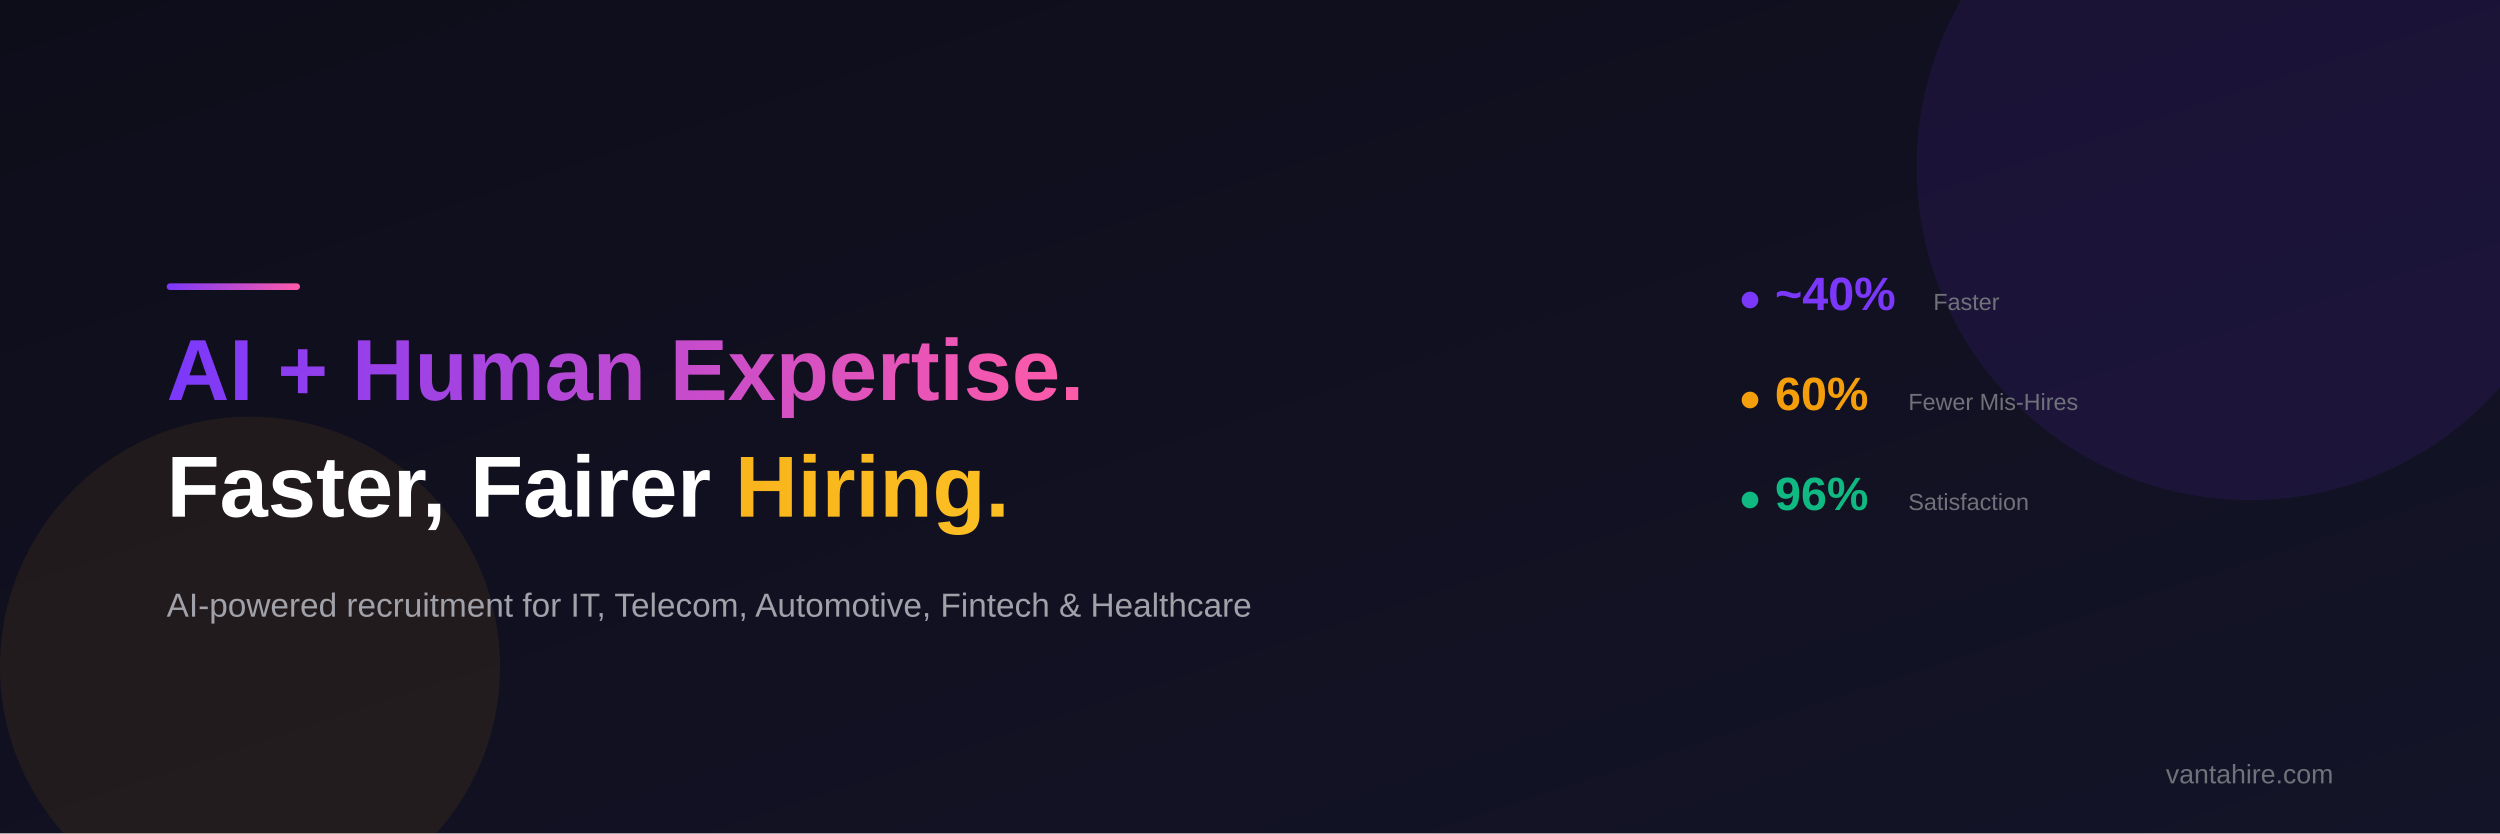
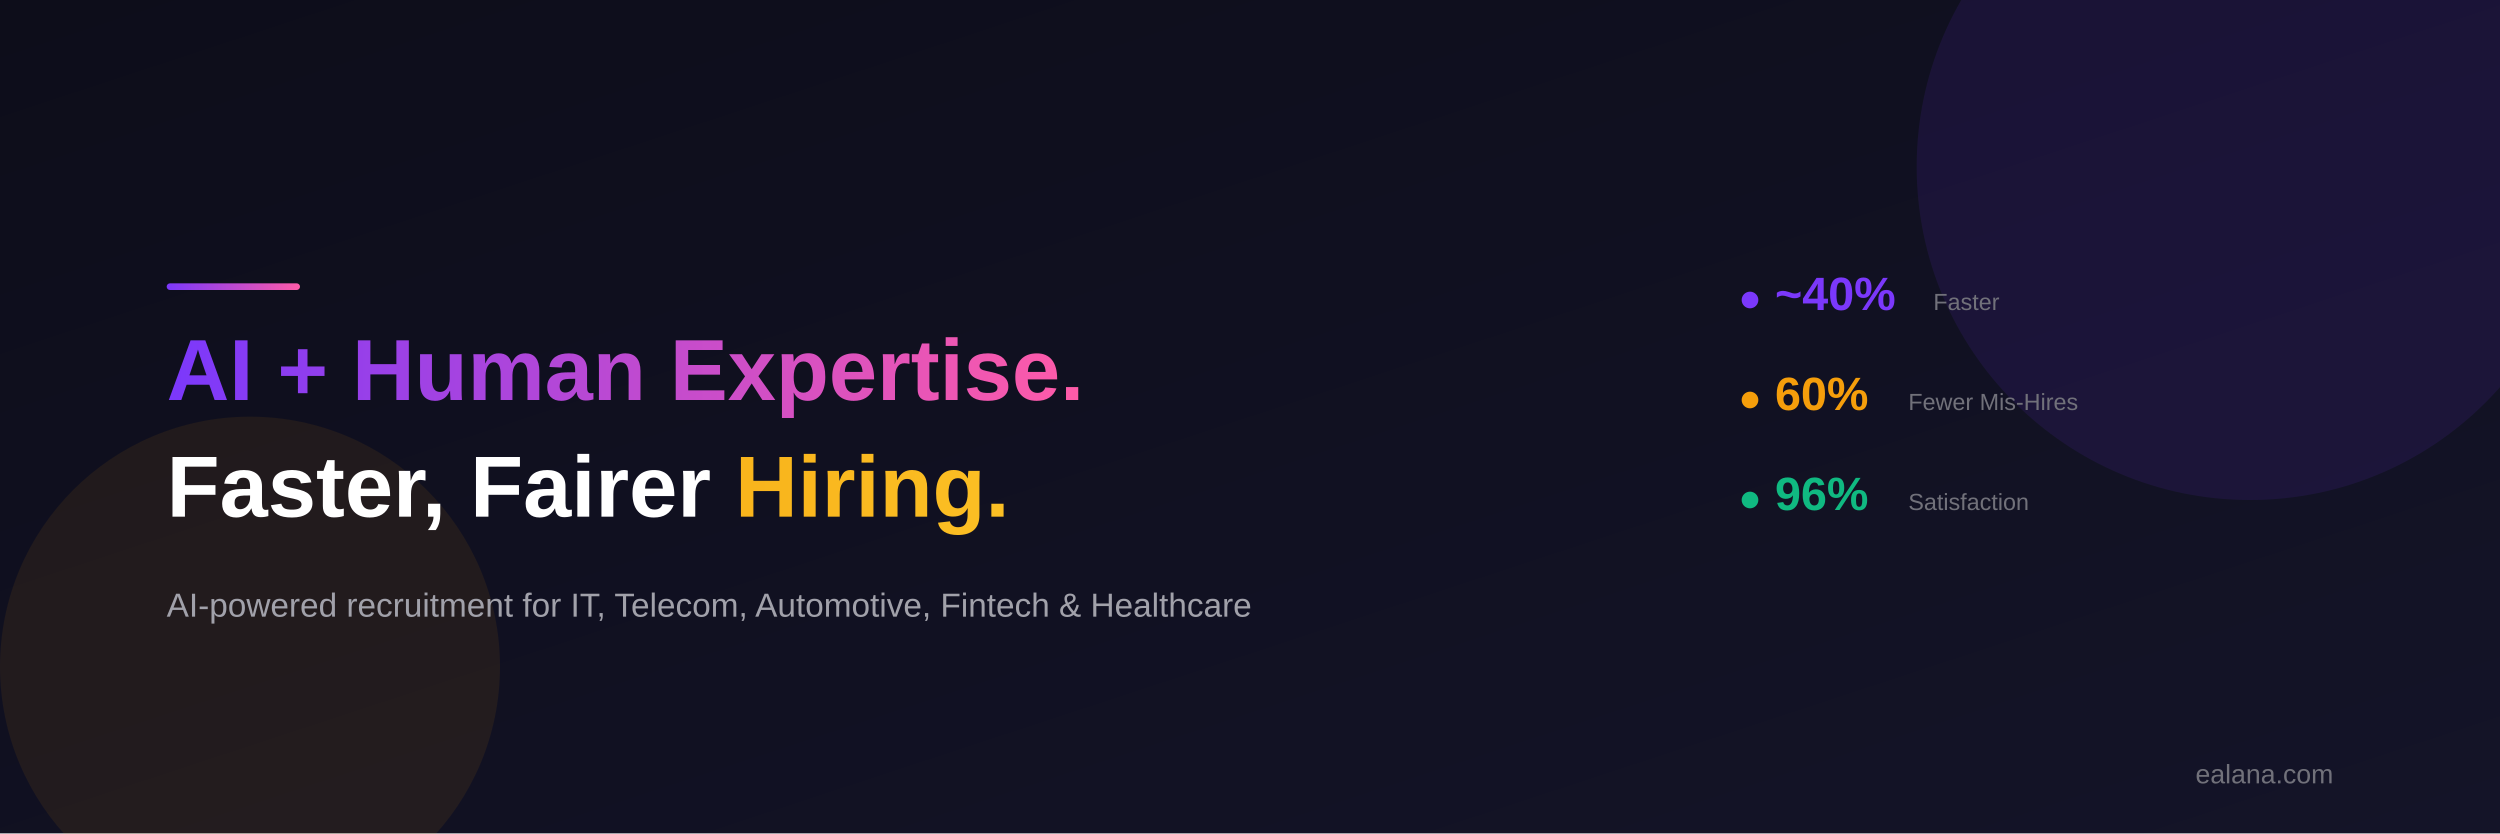
<svg xmlns="http://www.w3.org/2000/svg" width="1500" height="500" viewBox="0 0 1500 500" fill="none">
  <defs>
    <linearGradient id="bgGrad4" x1="0%" y1="0%" x2="100%" y2="100%">
      <stop offset="0%" style="stop-color:#0D0D1A" />
      <stop offset="100%" style="stop-color:#141428" />
    </linearGradient>
    <linearGradient id="purpleGrad4" x1="0%" y1="0%" x2="100%" y2="0%">
      <stop offset="0%" style="stop-color:#7B38FB" />
      <stop offset="100%" style="stop-color:#FF5BA8" />
    </linearGradient>
    <linearGradient id="goldGrad4" x1="0%" y1="0%" x2="100%" y2="0%">
      <stop offset="0%" style="stop-color:#F59E0B" />
      <stop offset="100%" style="stop-color:#FBBF24" />
    </linearGradient>
  </defs>
  <rect width="1500" height="500" fill="url(#bgGrad4)" />
  <circle cx="1350" cy="100" r="200" fill="#7B38FB" fill-opacity="0.1" />
  <circle cx="150" cy="400" r="150" fill="#F59E0B" fill-opacity="0.08" />
  <rect x="100" y="170" width="80" height="4" rx="2" fill="url(#purpleGrad4)" />
  <text x="100" y="240" font-family="Arial, sans-serif" font-size="52" font-weight="bold" fill="url(#purpleGrad4)">AI + Human Expertise.</text>
  <text x="100" y="310" font-family="Arial, sans-serif" font-size="52" font-weight="bold">
    <tspan fill="white">Faster, Fairer </tspan>
    <tspan fill="url(#goldGrad4)">Hiring.</tspan>
  </text>
  <text x="100" y="370" font-family="Arial, sans-serif" font-size="20" fill="#A1A1AA">
    AI-powered recruitment for IT, Telecom, Automotive, Fintech &amp; Healthcare
  </text>
  <g transform="translate(1050, 180)">
    <g transform="translate(0, 0)">
      <circle cx="0" cy="0" r="5" fill="#7B38FB" />
      <text x="15" y="6" font-family="Arial, sans-serif" font-size="28" font-weight="bold" fill="#7B38FB">~40%</text>
      <text x="110" y="6" font-family="Arial, sans-serif" font-size="14" fill="#71717A">Faster</text>
    </g>
    <g transform="translate(0, 60)">
      <circle cx="0" cy="0" r="5" fill="#F59E0B" />
      <text x="15" y="6" font-family="Arial, sans-serif" font-size="28" font-weight="bold" fill="#F59E0B">60%</text>
      <text x="95" y="6" font-family="Arial, sans-serif" font-size="14" fill="#71717A">Fewer Mis-Hires</text>
    </g>
    <g transform="translate(0, 120)">
      <circle cx="0" cy="0" r="5" fill="#10B981" />
      <text x="15" y="6" font-family="Arial, sans-serif" font-size="28" font-weight="bold" fill="#10B981">96%</text>
      <text x="95" y="6" font-family="Arial, sans-serif" font-size="14" fill="#71717A">Satisfaction</text>
    </g>
  </g>
-   <text x="1400" y="470" font-family="Arial, sans-serif" font-size="16" fill="#71717A" text-anchor="end">vantahire.com</text>
+   <text x="1400" y="470" font-family="Arial, sans-serif" font-size="16" fill="#71717A" text-anchor="end">ealana.com</text>
</svg>
